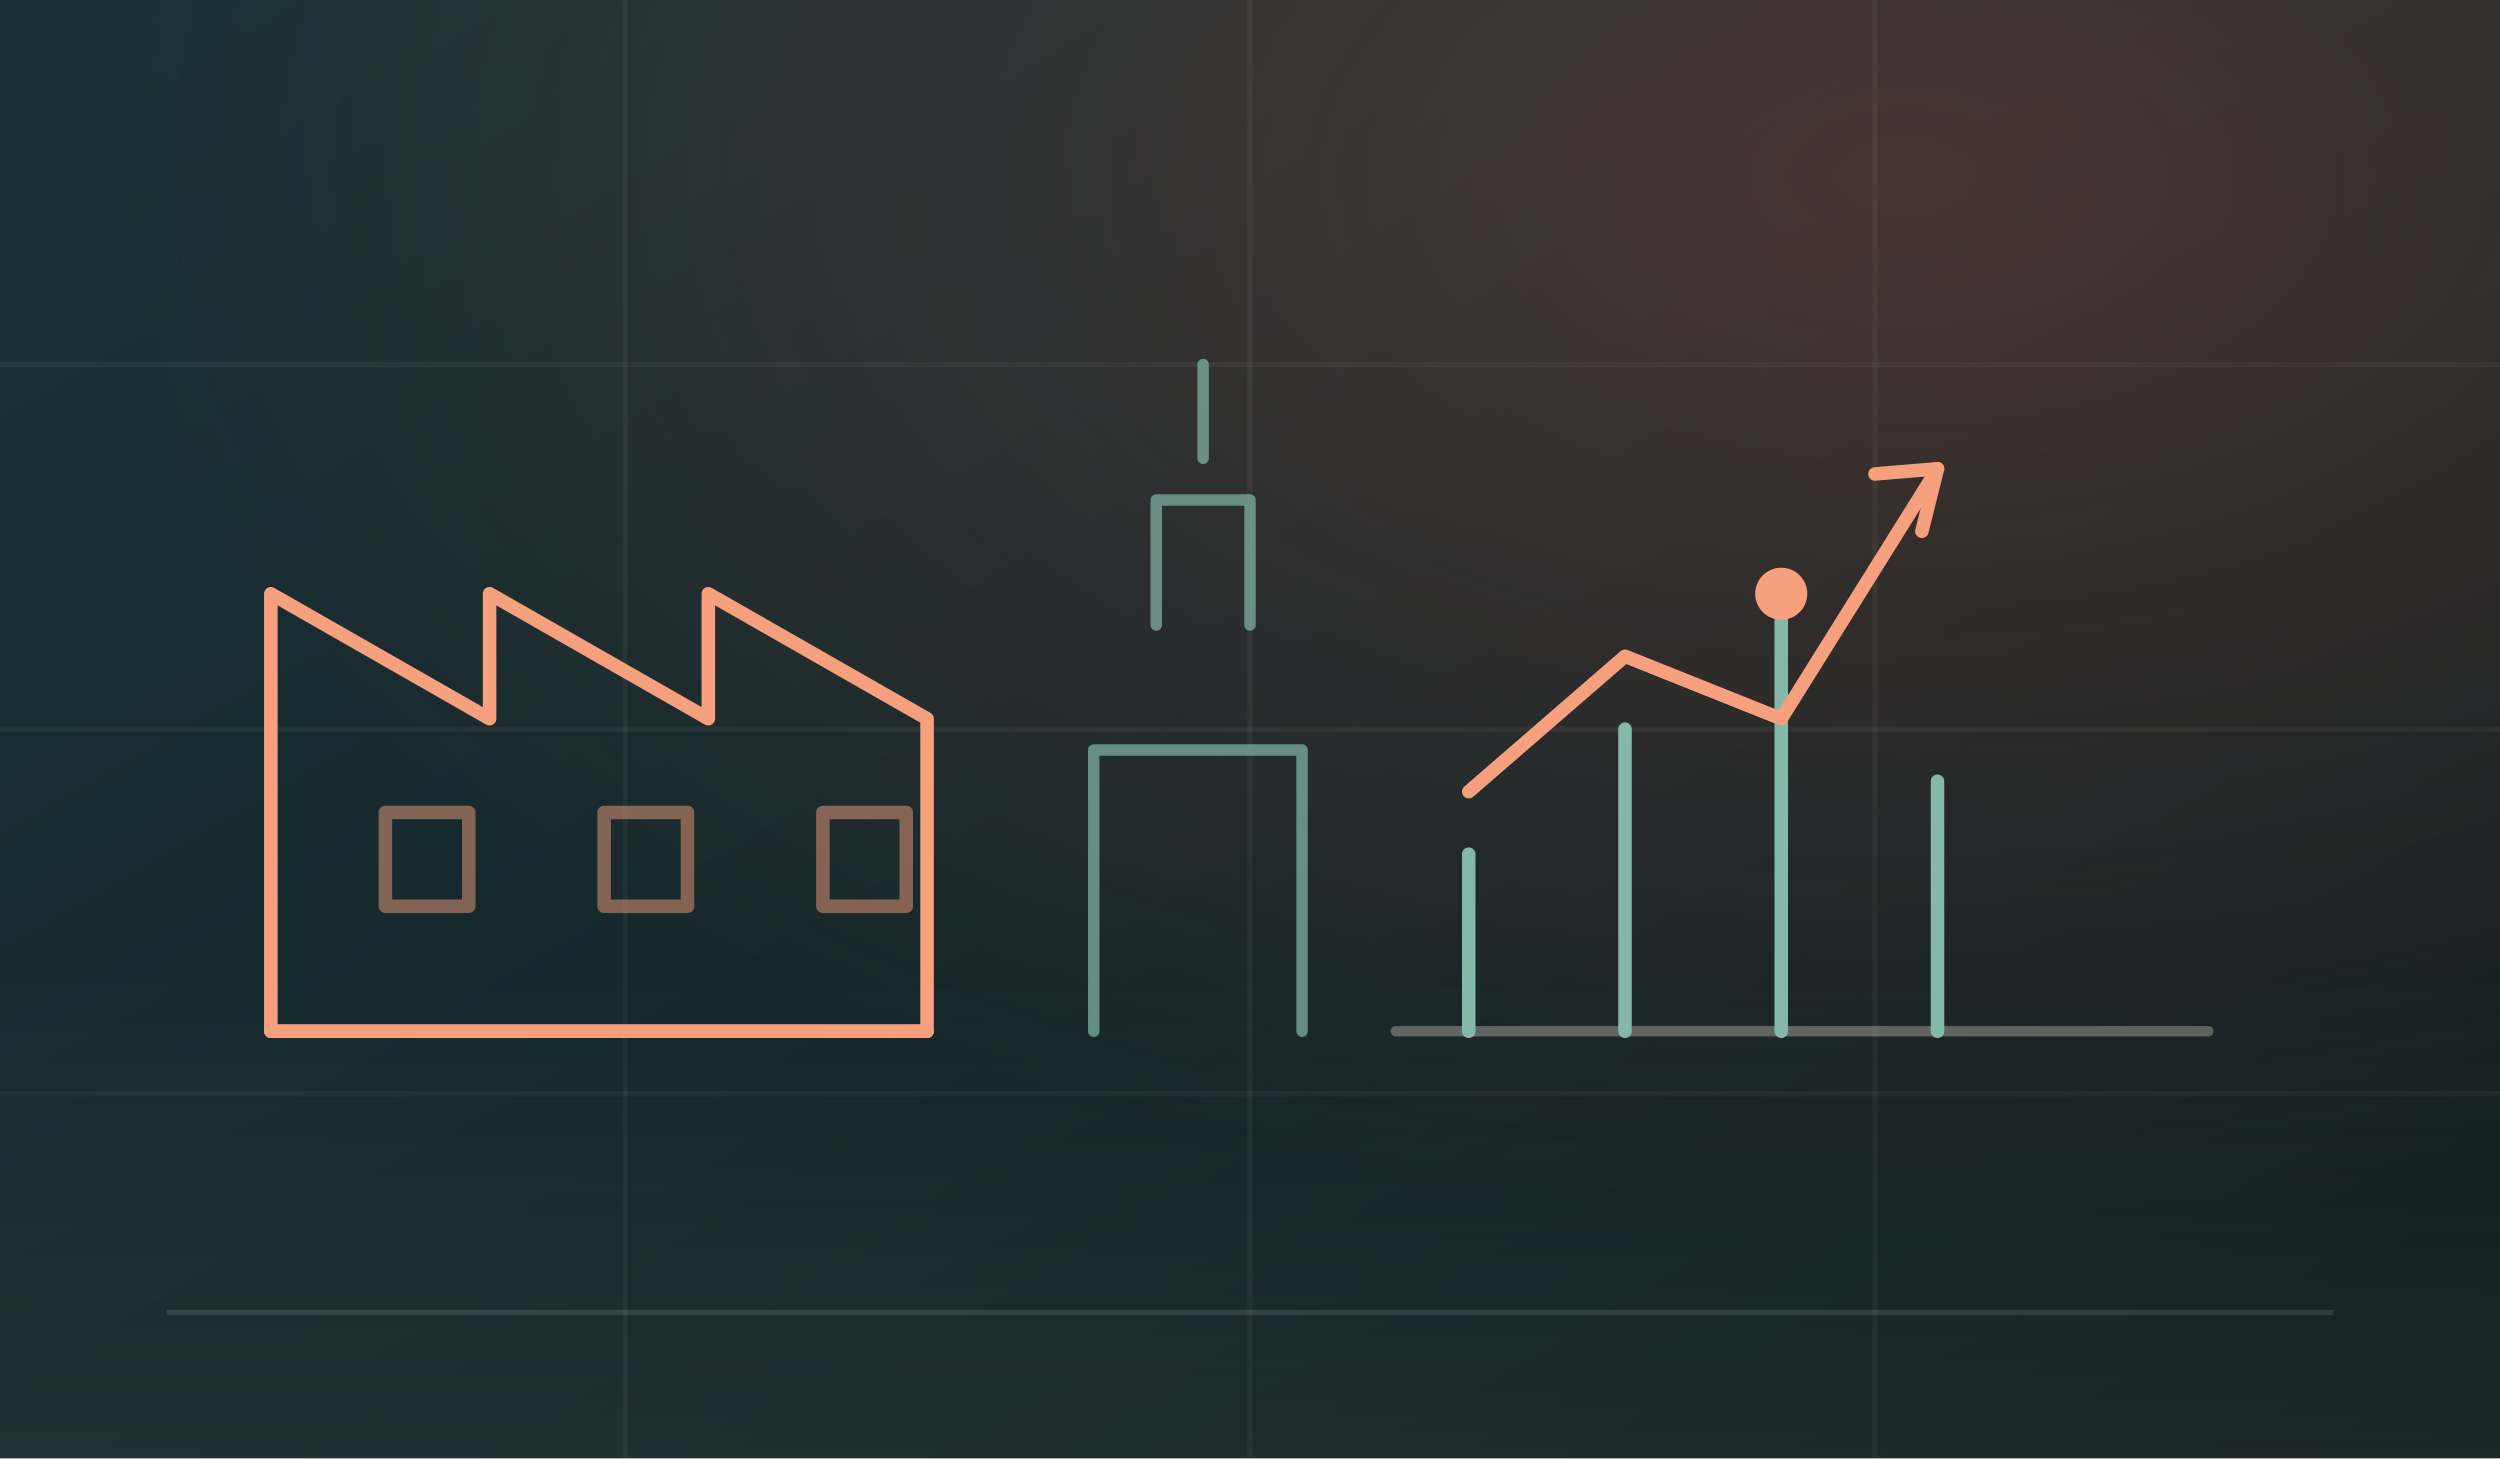
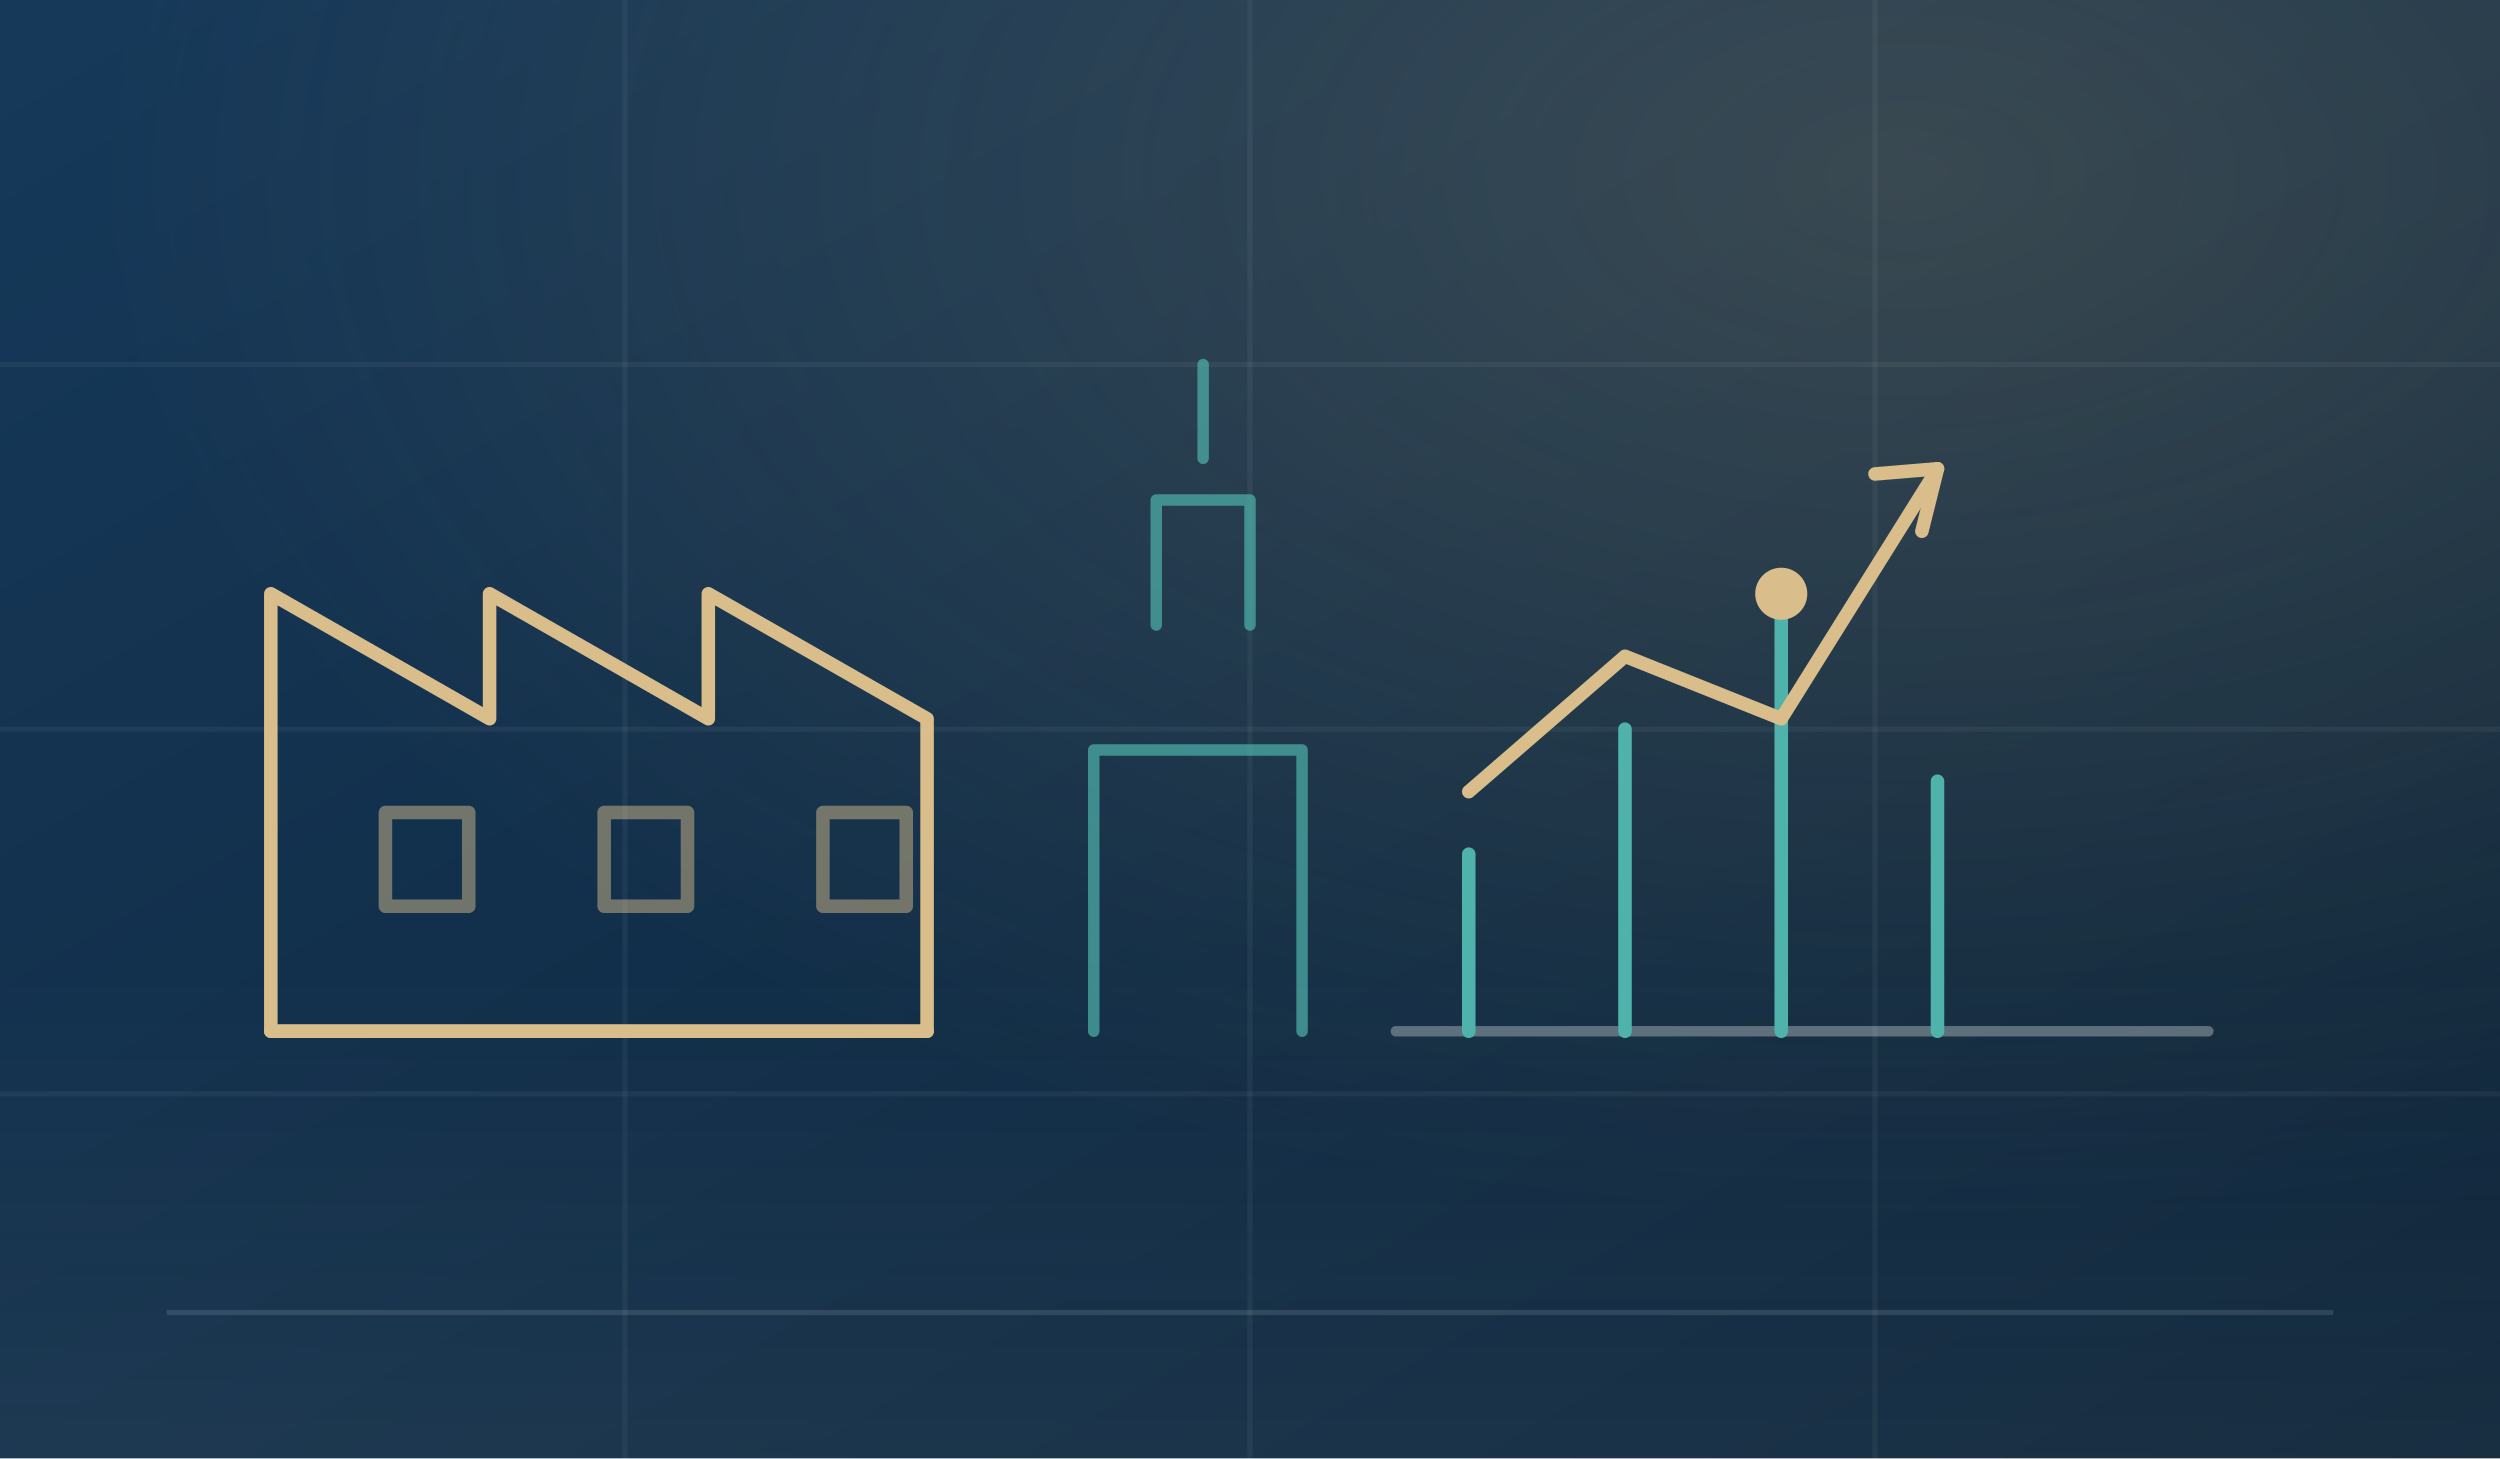
<svg xmlns="http://www.w3.org/2000/svg" viewBox="0 0 480 280" width="480" height="280" role="img" aria-label="Abstract illustration of a factory roofline and a rising bar chart">
  <defs>
    <linearGradient id="bg" x1="0" y1="0" x2="1" y2="1">
-       <stop offset="0" stop-color="#1B3338" />
-       <stop offset="1" stop-color="#0F1B1E" />
+       <stop offset="0" stop-color="#16395A" />
+       <stop offset="1" stop-color="#0C2337" />
    </linearGradient>
    <radialGradient id="glow" cx="76%" cy="12%" r="72%">
-       <stop offset="0" stop-color="#F2613F" stop-opacity=".22" />
-       <stop offset="1" stop-color="#F2613F" stop-opacity="0" />
+       <stop offset="0" stop-color="#C6A46A" stop-opacity=".22" />
+       <stop offset="1" stop-color="#C6A46A" stop-opacity="0" />
    </radialGradient>
    <linearGradient id="floor" x1="0" y1="0" x2="0" y2="1">
-       <stop offset="0" stop-color="#EFE7D8" stop-opacity="0" />
-       <stop offset="1" stop-color="#EFE7D8" stop-opacity=".055" />
+       <stop offset="0" stop-color="#F5F7F8" stop-opacity="0" />
+       <stop offset="1" stop-color="#F5F7F8" stop-opacity=".055" />
    </linearGradient>
  </defs>
  <rect width="480" height="280" fill="url(#bg)" />
  <rect width="480" height="280" fill="url(#glow)" />
-   <g stroke="#EFE7D8" stroke-opacity=".05" stroke-width="1">
+   <g stroke="#F5F7F8" stroke-opacity=".05" stroke-width="1">
    <path d="M0 70H480M0 140H480M0 210H480" />
    <path d="M120 0V280M240 0V280M360 0V280" />
  </g>
  <rect x="0" y="186" width="480" height="94" fill="url(#floor)" />
  <g stroke-linecap="round" stroke-linejoin="round">
-     <g fill="none" stroke="#F7A07E" stroke-width="2.6">
+     <g fill="none" stroke="#D9BE8C" stroke-width="2.6">
      <path d="M52 198V114l42 24v-24l42 24v-24l42 24v60Z" />
      <path d="M52 198h126" />
      <path d="M74 156h16v18H74zM116 156h16v18h-16zM158 156h16v18h-16z" stroke-opacity=".48" />
    </g>
-     <g fill="none" stroke="#84B8A8" stroke-width="2.2" stroke-opacity=".7">
+     <g fill="none" stroke="#4FB3AB" stroke-width="2.2" stroke-opacity=".7">
      <path d="M210 198v-54h40v54M210 144h40M222 120v-24h18v24M231 88v-18" />
    </g>
-     <g fill="none" stroke="#EFE7D8" stroke-width="2" stroke-opacity=".32">
+     <g fill="none" stroke="#F5F7F8" stroke-width="2" stroke-opacity=".32">
      <path d="M268 198h156" />
    </g>
-     <g fill="none" stroke="#84B8A8" stroke-width="2.6">
+     <g fill="none" stroke="#4FB3AB" stroke-width="2.6">
      <path d="M282 198v-34M312 198v-58M342 198v-84M372 198v-48" />
    </g>
-     <g fill="none" stroke="#F7A07E" stroke-width="2.6">
+     <g fill="none" stroke="#D9BE8C" stroke-width="2.6">
      <path d="M282 152l30-26 30 12 30-48" />
      <path d="M372 90l-12 1m12-1l-3 12" />
    </g>
-     <circle cx="342" cy="114" r="5" fill="#F7A07E" stroke="none" />
+     <circle cx="342" cy="114" r="5" fill="#D9BE8C" stroke="none" />
  </g>
-   <path d="M32 252H448" stroke="#EFE7D8" stroke-opacity=".12" stroke-width="1" />
+   <path d="M32 252H448" stroke="#F5F7F8" stroke-opacity=".12" stroke-width="1" />
</svg>
